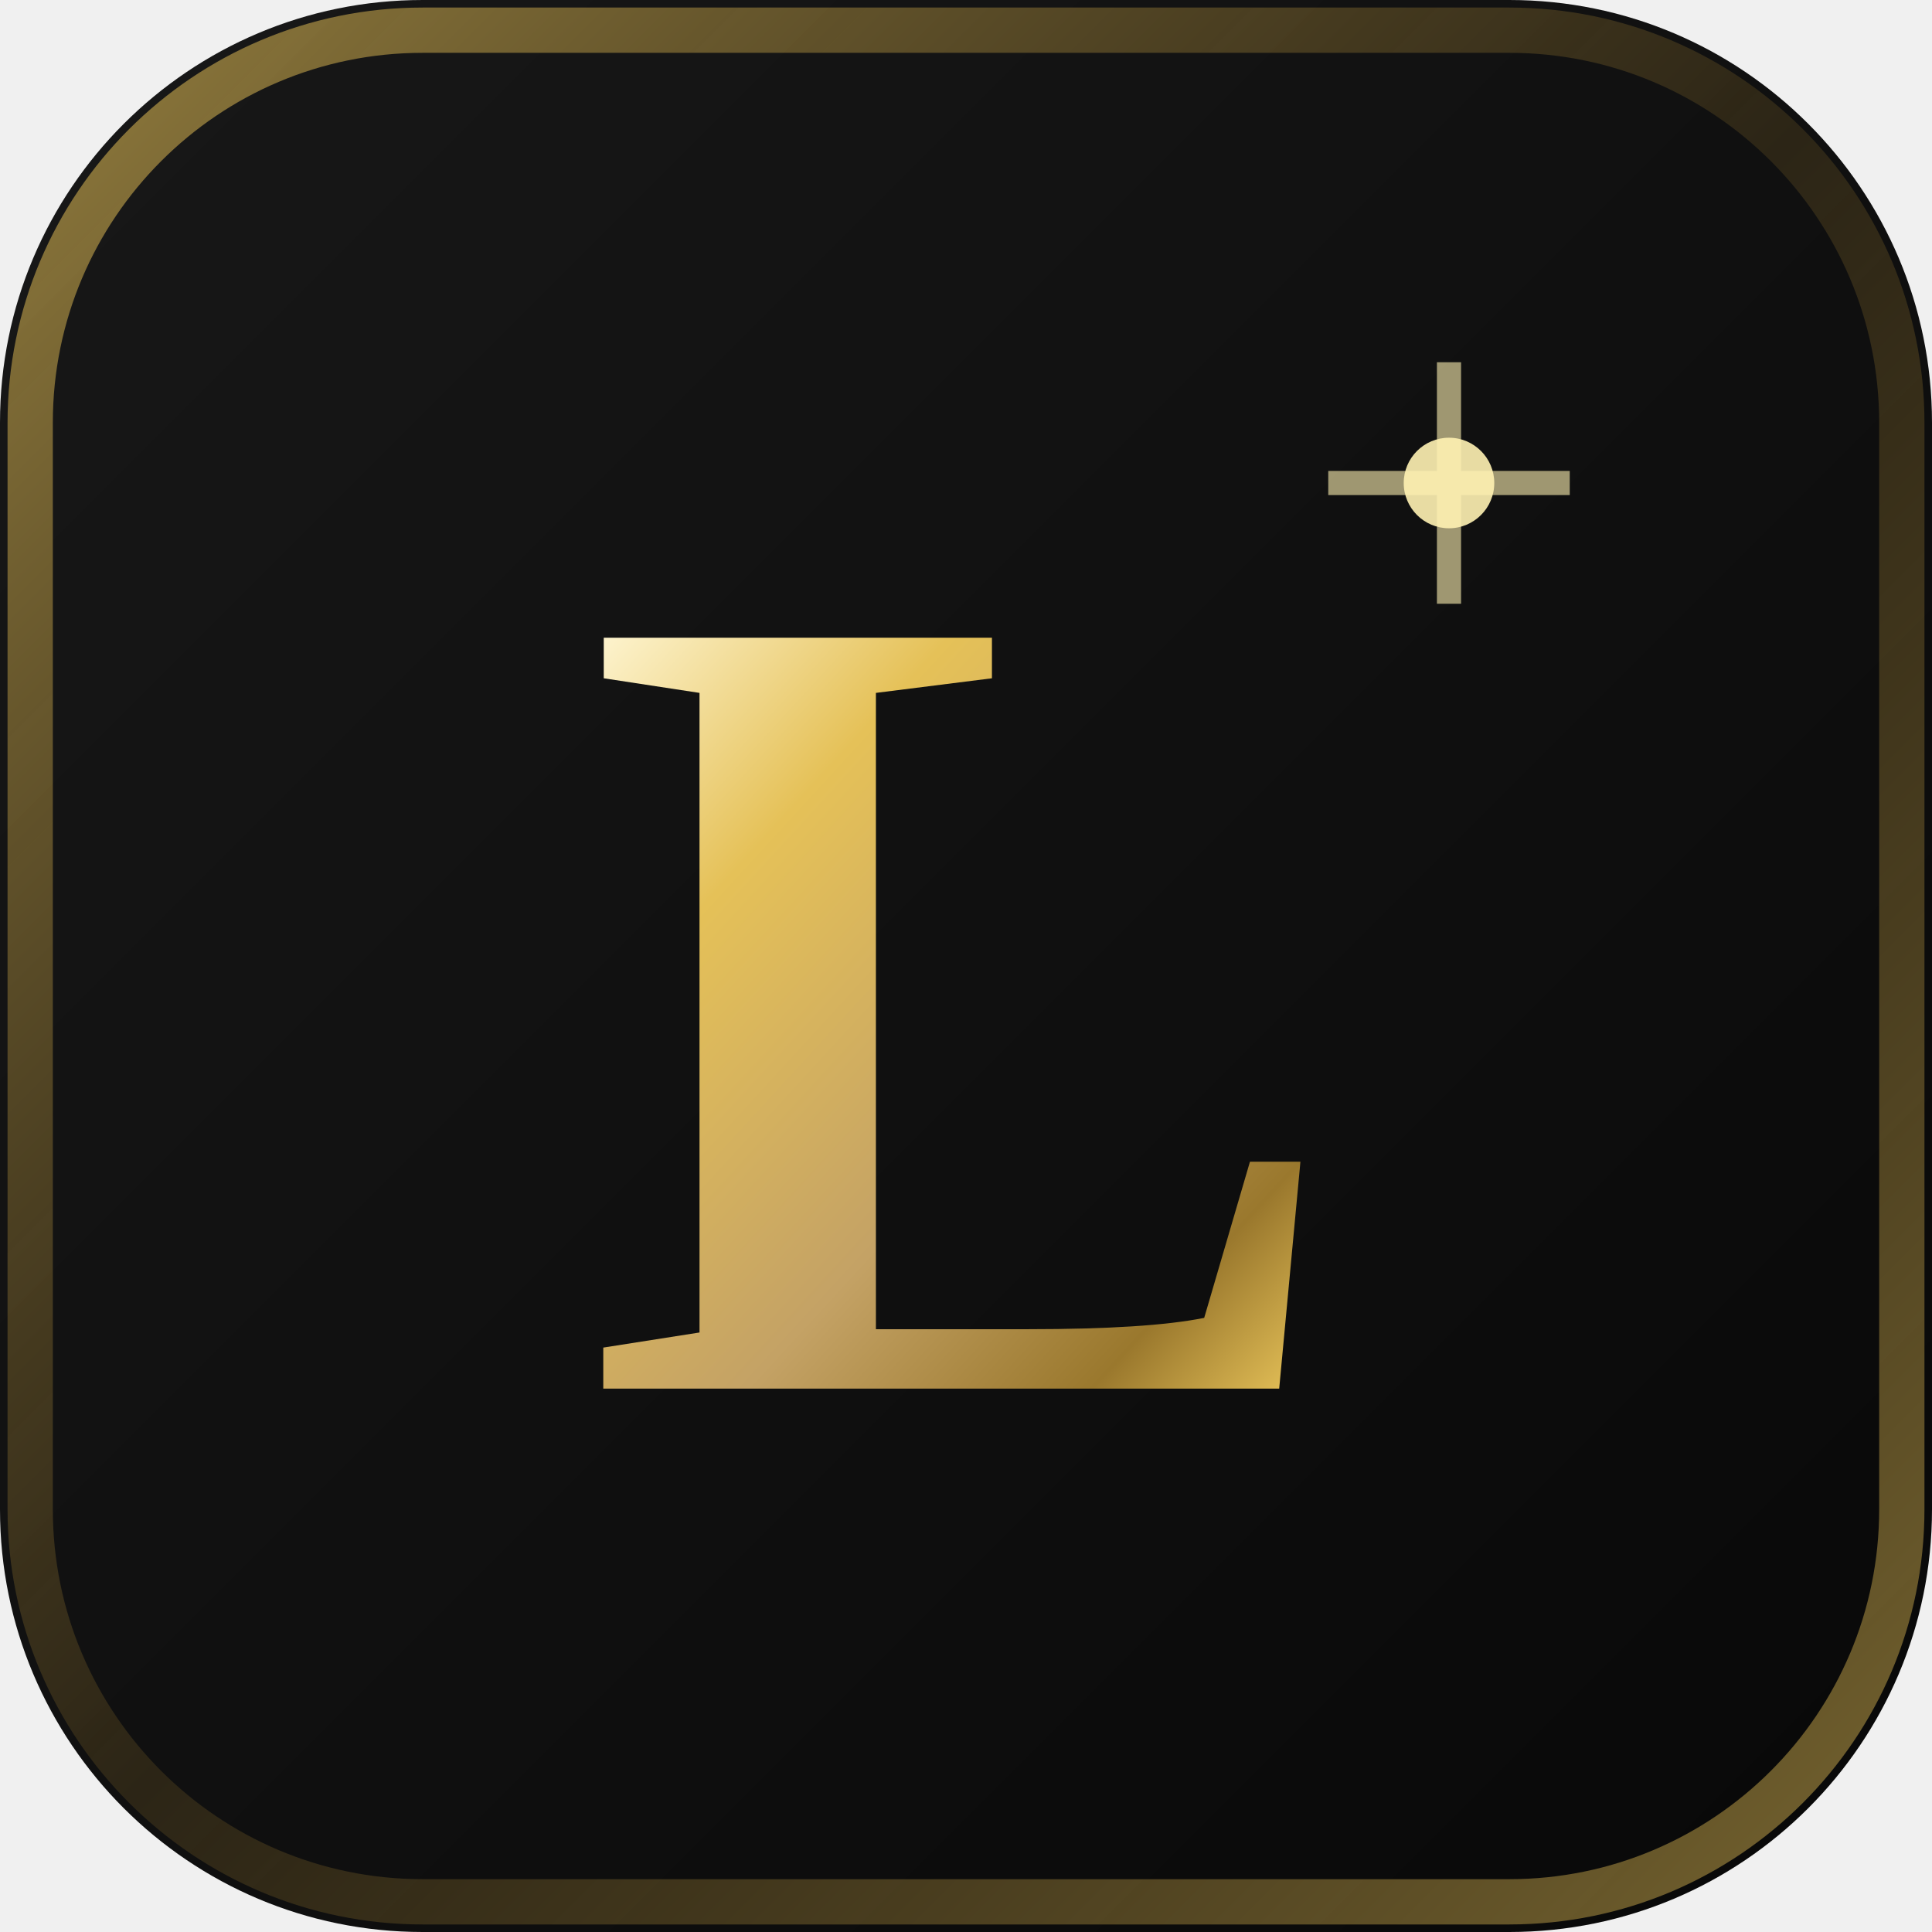
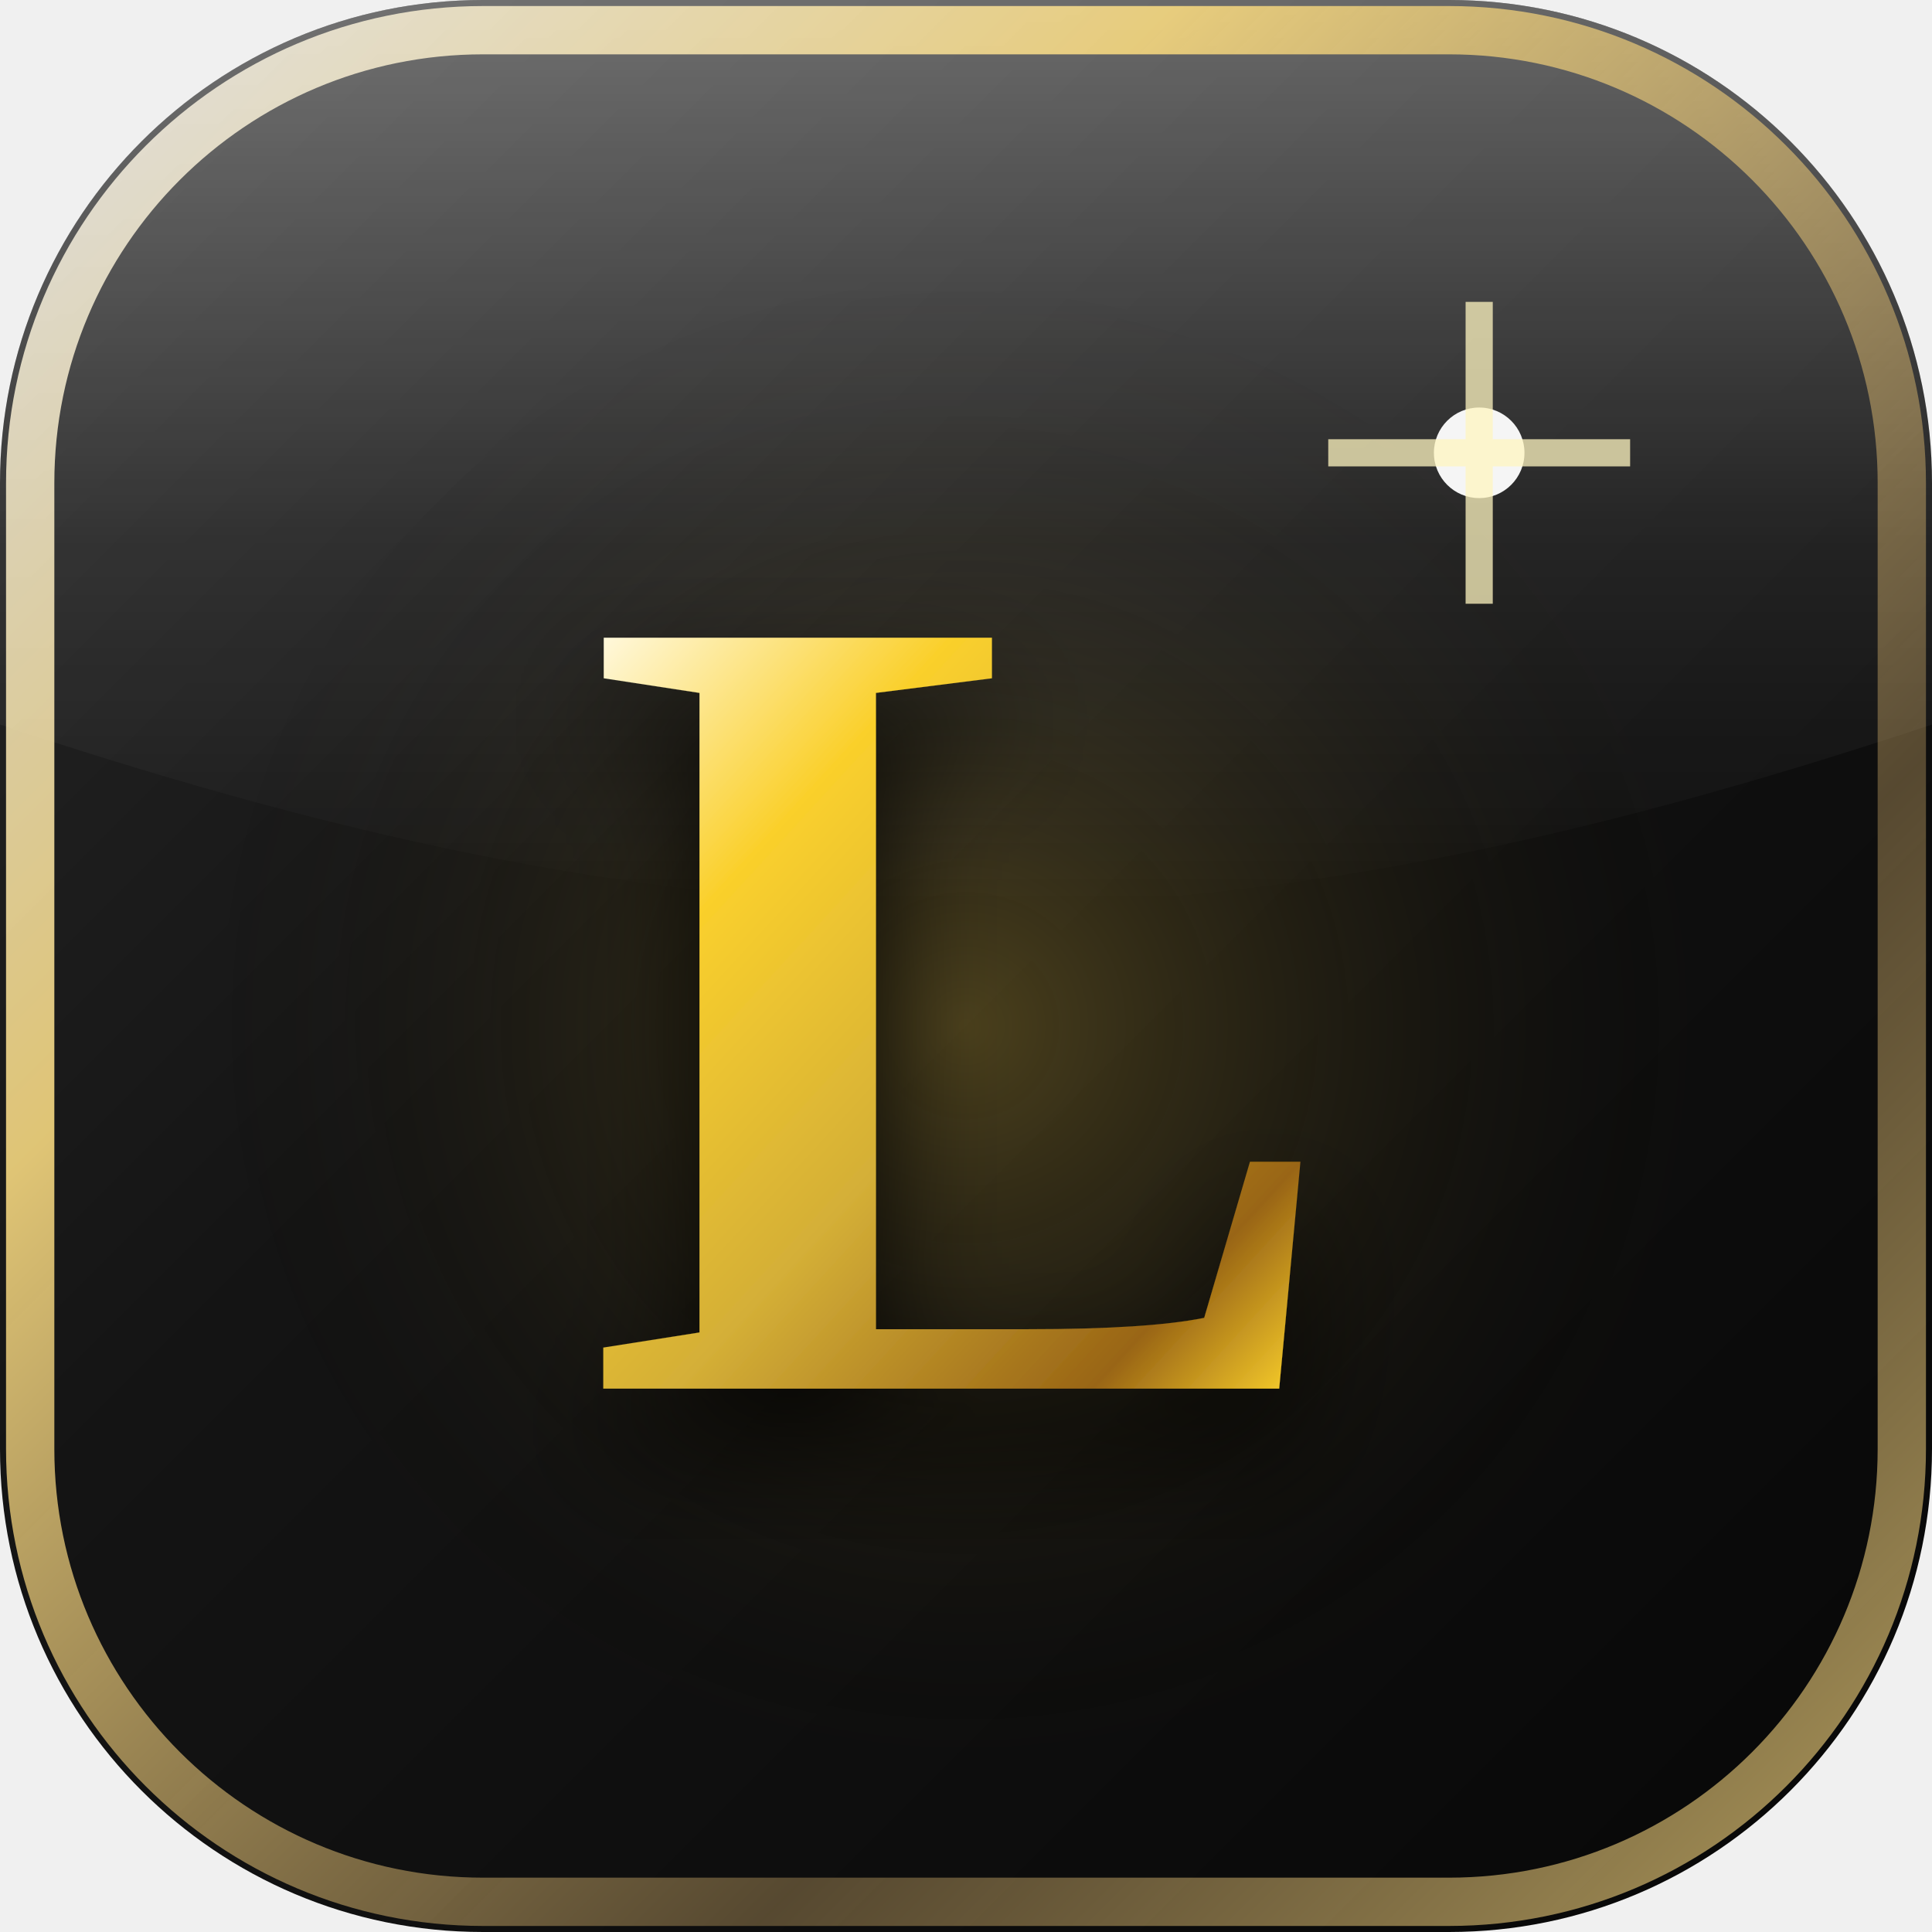
<svg xmlns="http://www.w3.org/2000/svg" viewBox="0 0 64 64">
  <defs>
-     <linearGradient id="goldGrad" x1="0%" y1="0%" x2="100%" y2="100%">
-       <stop offset="0%" stop-color="#FDF3CD" />
-       <stop offset="25%" stop-color="#E5C158" />
-       <stop offset="60%" stop-color="#C4A265" />
-       <stop offset="85%" stop-color="#9A782D" />
-       <stop offset="100%" stop-color="#E5C158" />
+     <linearGradient id="glassBg" x1="0%" y1="0%" x2="100%" y2="100%">
+       <stop offset="0%" stop-color="#2a2a2a" />
+       <stop offset="40%" stop-color="#141414" />
+       <stop offset="100%" stop-color="#070707" />
    </linearGradient>
-     <linearGradient id="bgGrad" x1="0%" y1="0%" x2="100%" y2="100%">
-       <stop offset="0%" stop-color="#181818" />
-       <stop offset="100%" stop-color="#080808" />
+     <linearGradient id="glassBorder" x1="0%" y1="0%" x2="100%" y2="100%">
+       <stop offset="0%" stop-color="#ffffff" stop-opacity="0.8" />
+       <stop offset="30%" stop-color="#F5D77F" stop-opacity="0.9" />
+       <stop offset="70%" stop-color="#C4A265" stop-opacity="0.4" />
+       <stop offset="100%" stop-color="#F5D77F" stop-opacity="0.7" />
    </linearGradient>
-     <linearGradient id="borderGrad" x1="0%" y1="0%" x2="100%" y2="100%">
-       <stop offset="0%" stop-color="#E5C158" stop-opacity="0.6" />
-       <stop offset="50%" stop-color="#9A782D" stop-opacity="0.2" />
-       <stop offset="100%" stop-color="#E5C158" stop-opacity="0.5" />
+     <linearGradient id="goldMetallic" x1="0%" y1="0%" x2="100%" y2="100%">
+       <stop offset="0%" stop-color="#FFF8DC" />
+       <stop offset="25%" stop-color="#FAD02C" />
+       <stop offset="55%" stop-color="#D4AF37" />
+       <stop offset="85%" stop-color="#996515" />
+       <stop offset="100%" stop-color="#FAD02C" />
    </linearGradient>
+     <linearGradient id="glassGloss" x1="0%" y1="0%" x2="0%" y2="100%">
+       <stop offset="0%" stop-color="#ffffff" stop-opacity="0.35" />
+       <stop offset="60%" stop-color="#ffffff" stop-opacity="0.08" />
+       <stop offset="100%" stop-color="#ffffff" stop-opacity="0" />
+     </linearGradient>
+     <radialGradient id="centerGlow" cx="50%" cy="50%" r="50%">
+       <stop offset="0%" stop-color="#D4AF37" stop-opacity="0.3" />
+       <stop offset="100%" stop-color="#000000" stop-opacity="0" />
+     </radialGradient>
+     <filter id="liquidShadow" x="-20%" y="-20%" width="140%" height="140%">
+       <feDropShadow dx="0" dy="2" stdDeviation="2" flood-color="#000000" flood-opacity="0.8" />
+     </filter>
  </defs>
-   <rect width="64" height="64" rx="14" fill="url(#bgGrad)" />
-   <rect x="1" y="1" width="62" height="62" rx="13" fill="none" stroke="url(#borderGrad)" stroke-width="1.5" />
-   <text x="32" y="46" text-anchor="middle" fill="url(#goldGrad)" font-family="'Playfair Display', Georgia, 'Times New Roman', serif" font-size="38" font-weight="700" letter-spacing="-1">L</text>
-   <circle cx="48" cy="16" r="1.5" fill="#FFF2B2" opacity="0.9" />
-   <path d="M48 12 L48 20 M44 16 L52 16" stroke="#FFF2B2" stroke-width="0.8" opacity="0.6" />
+   <rect width="64" height="64" rx="16" fill="url(#glassBg)" />
+   <circle cx="32" cy="34" r="26" fill="url(#centerGlow)" />
+   <path d="M 0 16 C 0 7.16 7.16 0 16 0 L 48 0 C 56.84 0 64 7.16 64 16 L 64 24 C 40 32 24 32 0 24 Z" fill="url(#glassGloss)" />
+   <rect x="1" y="1" width="62" height="62" rx="15" fill="none" stroke="url(#glassBorder)" stroke-width="1.6" />
+   <text x="32" y="46" text-anchor="middle" fill="url(#goldMetallic)" font-family="'Playfair Display', Georgia, 'Times New Roman', serif" font-size="38" font-weight="700" letter-spacing="-0.5" filter="url(#liquidShadow)">L</text>
+   <circle cx="49" cy="15" r="1.5" fill="#FFFFFF" opacity="0.95" />
+   <path d="M49 10 L49 20 M44 15 L54 15" stroke="#FFF5C0" stroke-width="0.9" opacity="0.75" />
</svg>
